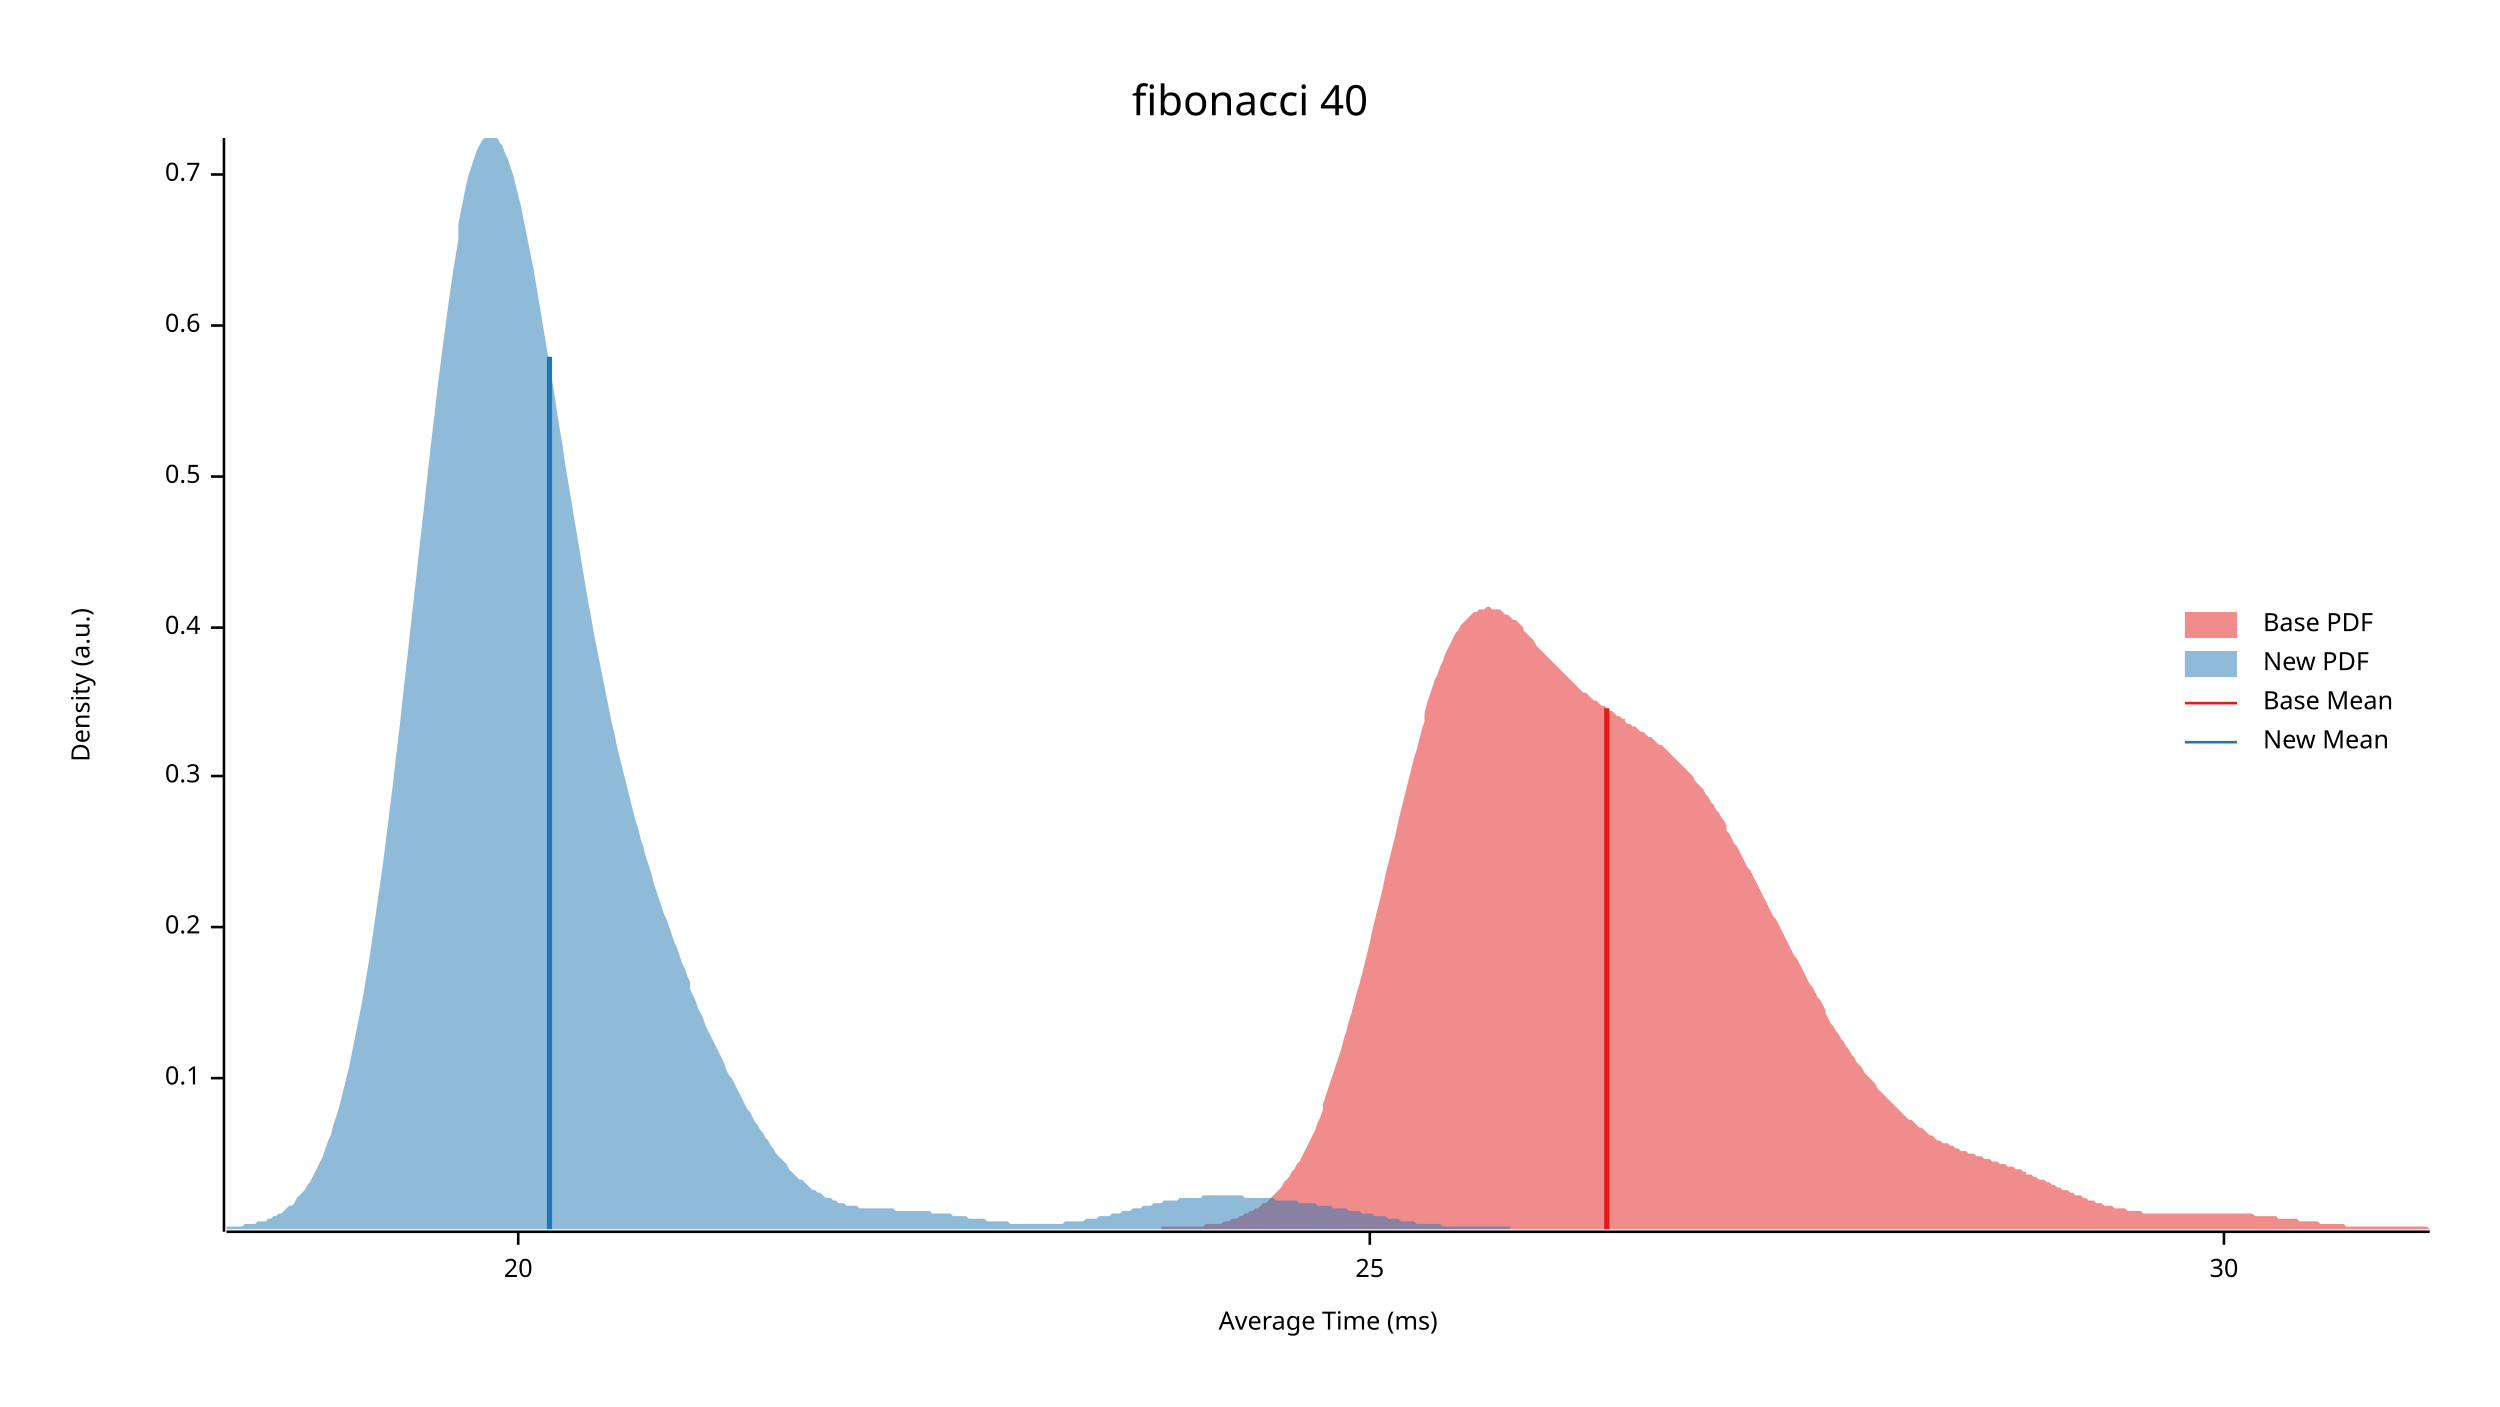
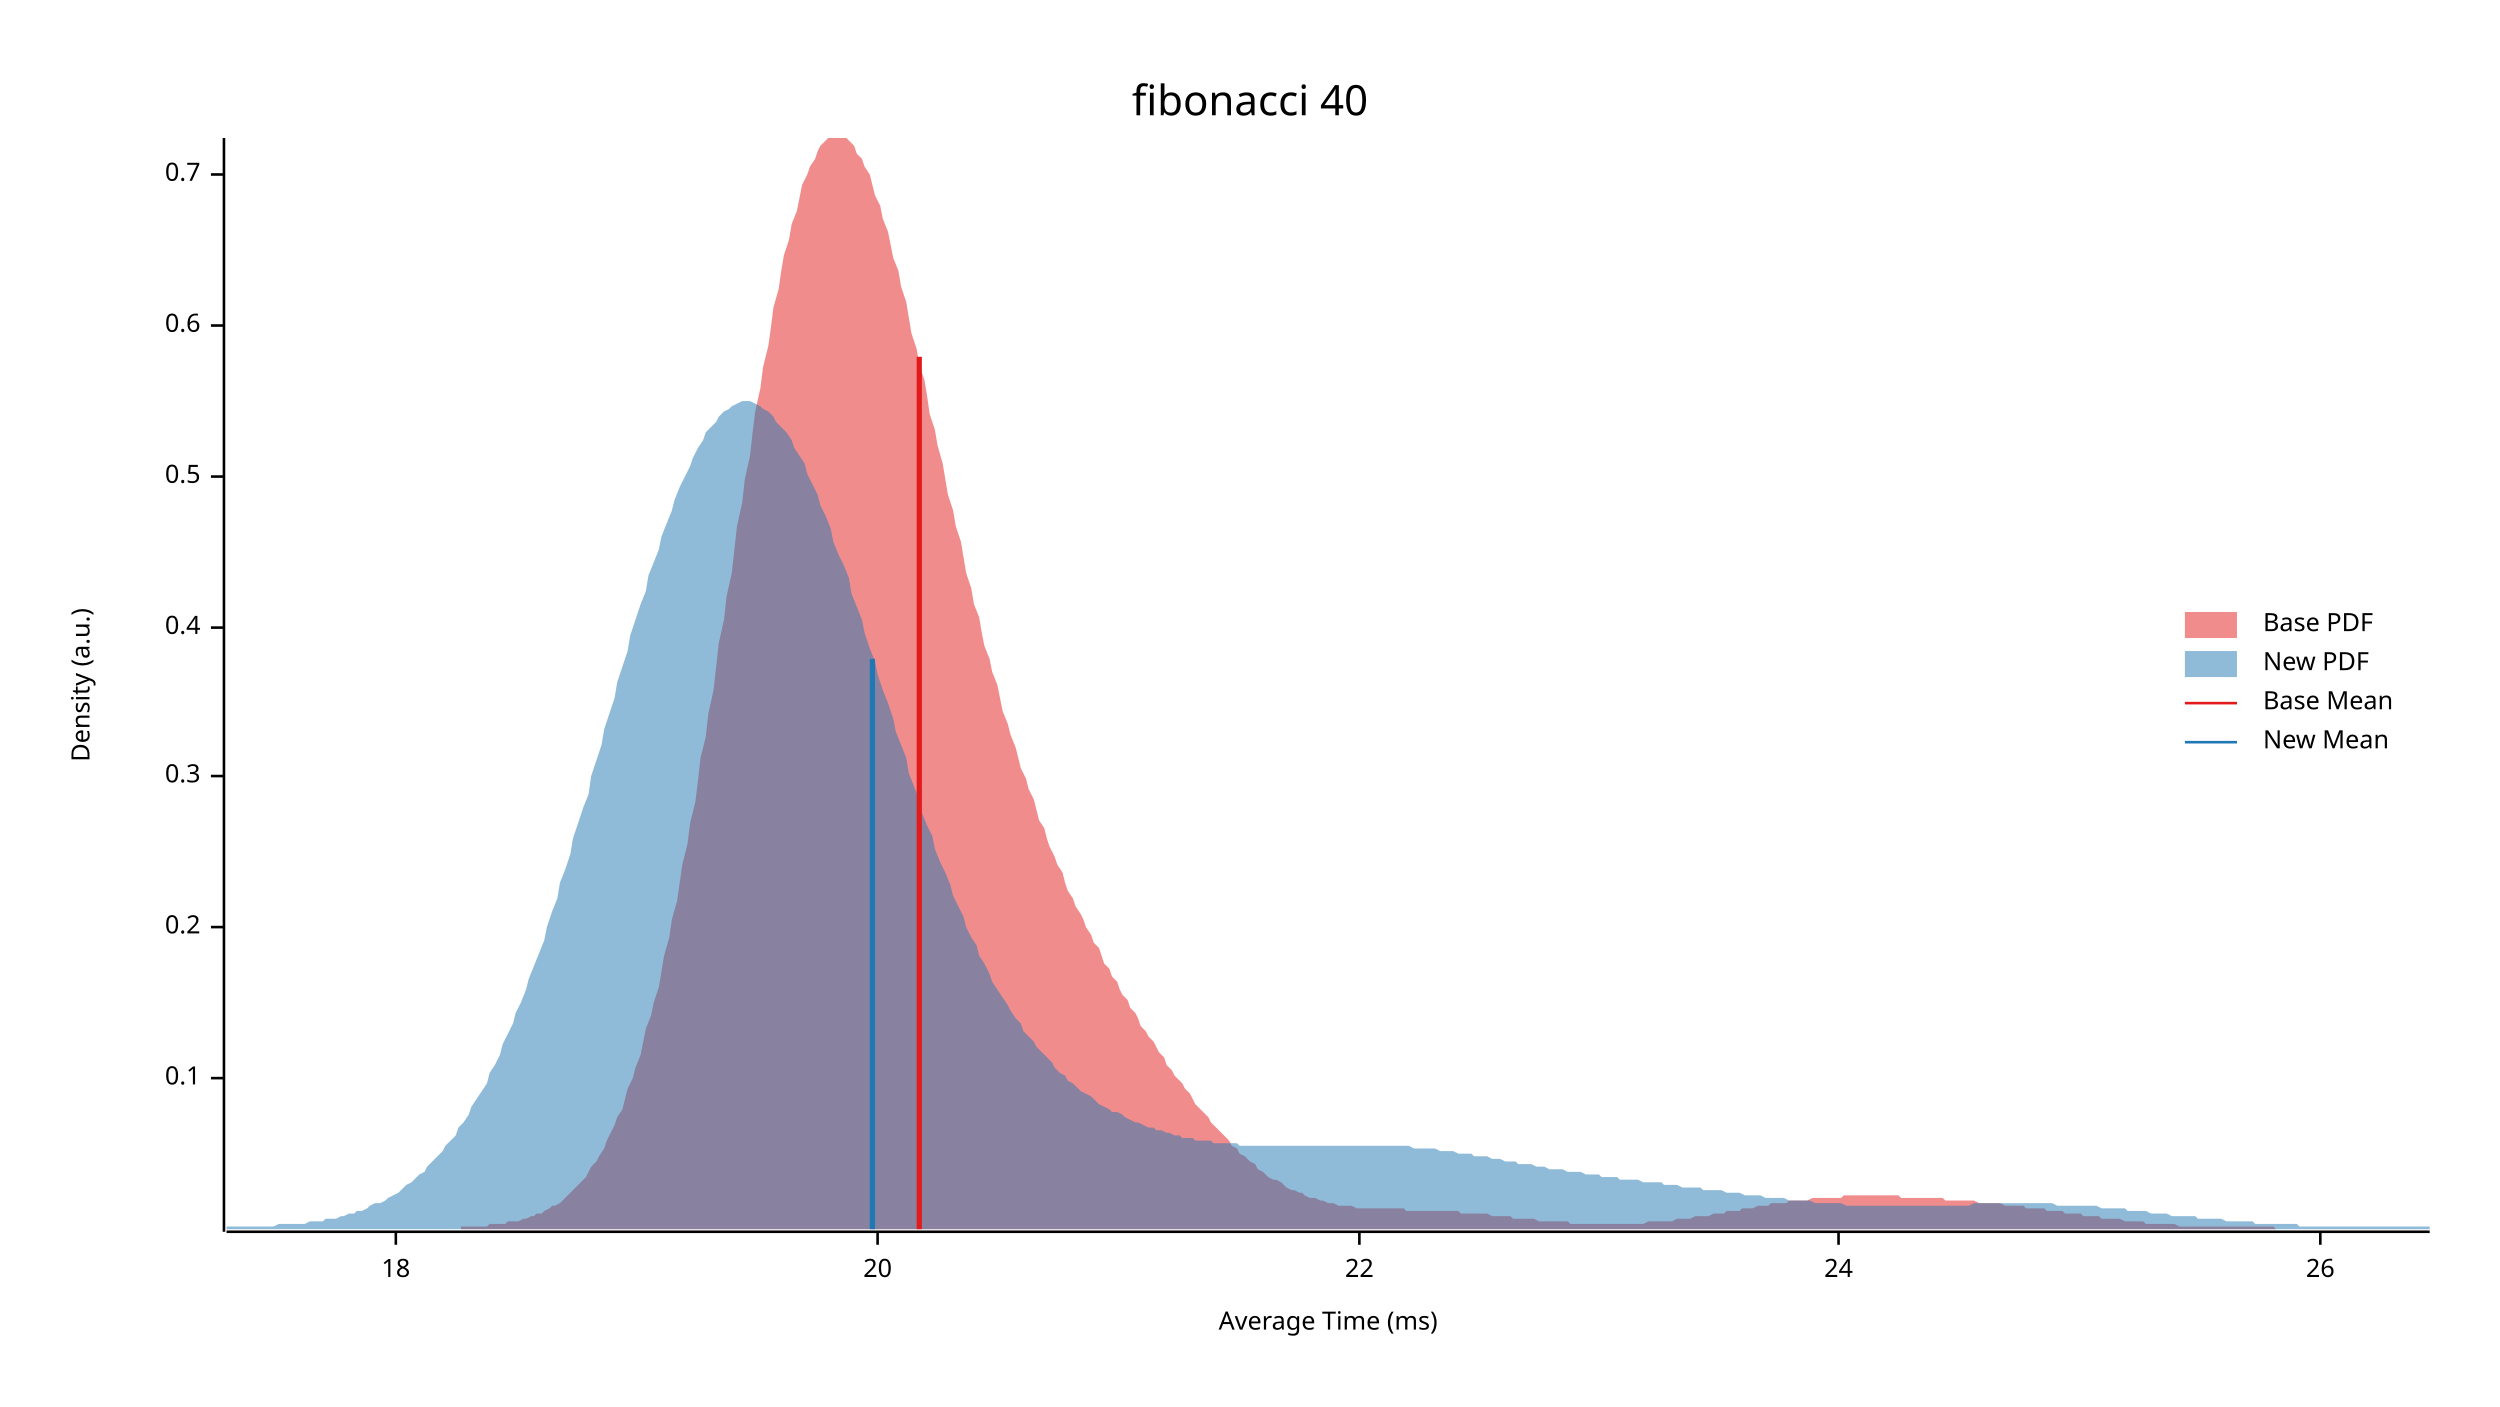
<svg xmlns="http://www.w3.org/2000/svg" width="960" height="540">
  <text x="480" y="32" dy="0.76em" text-anchor="middle" font-family="sans-serif" font-size="16.129" opacity="1" fill="#000000">
fibonacci 40
</text>
  <text x="27" y="263" dy="0.76em" text-anchor="middle" font-family="sans-serif" font-size="9.677" opacity="1" fill="#000000" transform="rotate(270, 27, 263)">
Density (a.u.)
</text>
  <text x="510" y="513" dy="-0.5ex" text-anchor="middle" font-family="sans-serif" font-size="9.677" opacity="1" fill="#000000">
Average Time (ms)
</text>
  <polyline fill="none" opacity="1" stroke="#000000" stroke-width="1" points="86,53 86,473 " />
  <text x="77" y="414" dy="0.5ex" text-anchor="end" font-family="sans-serif" font-size="9.677" opacity="1" fill="#000000">
0.1
</text>
  <polyline fill="none" opacity="1" stroke="#000000" stroke-width="1" points="81,414 86,414 " />
  <text x="77" y="356" dy="0.5ex" text-anchor="end" font-family="sans-serif" font-size="9.677" opacity="1" fill="#000000">
0.2
</text>
  <polyline fill="none" opacity="1" stroke="#000000" stroke-width="1" points="81,356 86,356 " />
  <text x="77" y="298" dy="0.5ex" text-anchor="end" font-family="sans-serif" font-size="9.677" opacity="1" fill="#000000">
0.3
</text>
  <polyline fill="none" opacity="1" stroke="#000000" stroke-width="1" points="81,298 86,298 " />
  <text x="77" y="241" dy="0.5ex" text-anchor="end" font-family="sans-serif" font-size="9.677" opacity="1" fill="#000000">
0.4
</text>
  <polyline fill="none" opacity="1" stroke="#000000" stroke-width="1" points="81,241 86,241 " />
  <text x="77" y="183" dy="0.5ex" text-anchor="end" font-family="sans-serif" font-size="9.677" opacity="1" fill="#000000">
0.5
</text>
  <polyline fill="none" opacity="1" stroke="#000000" stroke-width="1" points="81,183 86,183 " />
  <text x="77" y="125" dy="0.5ex" text-anchor="end" font-family="sans-serif" font-size="9.677" opacity="1" fill="#000000">
0.6
</text>
  <polyline fill="none" opacity="1" stroke="#000000" stroke-width="1" points="81,125 86,125 " />
  <text x="77" y="67" dy="0.5ex" text-anchor="end" font-family="sans-serif" font-size="9.677" opacity="1" fill="#000000">
0.7
</text>
  <polyline fill="none" opacity="1" stroke="#000000" stroke-width="1" points="81,67 86,67 " />
  <polyline fill="none" opacity="1" stroke="#000000" stroke-width="1" points="87,473 933,473 " />
-   <text x="199" y="483" dy="0.76em" text-anchor="middle" font-family="sans-serif" font-size="9.677" opacity="1" fill="#000000">
+   <text x="152" y="483" dy="0.76em" text-anchor="middle" font-family="sans-serif" font-size="9.677" opacity="1" fill="#000000">
+ 18
+ </text>
+   <polyline fill="none" opacity="1" stroke="#000000" stroke-width="1" points="152,473 152,478 " />
+   <text x="337" y="483" dy="0.76em" text-anchor="middle" font-family="sans-serif" font-size="9.677" opacity="1" fill="#000000">
20
</text>
-   <polyline fill="none" opacity="1" stroke="#000000" stroke-width="1" points="199,473 199,478 " />
-   <text x="526" y="483" dy="0.76em" text-anchor="middle" font-family="sans-serif" font-size="9.677" opacity="1" fill="#000000">
- 25
+   <polyline fill="none" opacity="1" stroke="#000000" stroke-width="1" points="337,473 337,478 " />
+   <text x="522" y="483" dy="0.76em" text-anchor="middle" font-family="sans-serif" font-size="9.677" opacity="1" fill="#000000">
+ 22
</text>
-   <polyline fill="none" opacity="1" stroke="#000000" stroke-width="1" points="526,473 526,478 " />
-   <text x="854" y="483" dy="0.76em" text-anchor="middle" font-family="sans-serif" font-size="9.677" opacity="1" fill="#000000">
- 30
+   <polyline fill="none" opacity="1" stroke="#000000" stroke-width="1" points="522,473 522,478 " />
+   <text x="706" y="483" dy="0.76em" text-anchor="middle" font-family="sans-serif" font-size="9.677" opacity="1" fill="#000000">
+ 24
</text>
-   <polyline fill="none" opacity="1" stroke="#000000" stroke-width="1" points="854,473 854,478 " />
-   <polygon opacity="0.5" fill="#E31A1C" points="446,471 447,471 448,471 449,471 450,471 451,471 452,471 453,471 454,471 455,471 456,471 457,471 458,471 459,471 460,471 461,471 462,471 463,470 464,470 465,470 466,470 467,470 468,470 469,470 470,469 470,469 471,469 472,469 473,468 474,468 475,468 476,467 477,467 478,466 479,466 480,465 481,465 482,464 483,464 484,463 485,462 486,462 487,461 488,460 489,459 490,458 491,457 492,456 493,454 494,453 495,452 496,450 497,449 498,447 499,446 500,444 501,442 502,440 503,438 504,436 505,434 506,431 507,429 508,426 508,424 509,421 510,418 511,415 512,412 513,409 514,406 515,403 516,399 517,396 518,392 519,389 520,385 521,381 522,378 523,374 524,370 525,366 526,362 527,357 528,353 529,349 530,345 531,341 532,336 533,332 534,328 535,324 536,320 537,315 538,311 539,307 540,303 541,299 542,295 543,291 544,288 545,284 546,280 547,277 547,274 548,270 549,267 550,264 551,261 552,259 553,256 554,254 555,251 556,249 557,247 558,245 559,243 560,242 561,240 562,239 563,238 564,237 565,236 566,235 567,235 568,234 569,234 570,234 571,233 572,233 573,234 574,234 575,234 576,234 577,235 578,236 579,236 580,237 581,238 582,238 583,239 584,240 585,241 585,242 586,243 587,244 588,245 589,246 590,248 591,249 592,250 593,251 594,252 595,253 596,254 597,255 598,256 599,257 600,258 601,259 602,260 603,261 604,262 605,263 606,264 607,265 608,266 609,266 610,267 611,268 612,269 613,269 614,270 615,271 616,271 617,272 618,273 619,273 620,274 621,275 622,275 623,276 624,276 624,277 625,278 626,278 627,279 628,279 629,280 630,281 631,281 632,282 633,283 634,283 635,284 636,285 637,286 638,286 639,287 640,288 641,289 642,290 643,291 644,292 645,293 646,294 647,295 648,296 649,297 650,298 651,300 652,301 653,302 654,303 655,305 656,306 657,308 658,309 659,311 660,312 661,314 662,315 663,317 663,319 664,320 665,322 666,324 667,325 668,327 669,329 670,331 671,333 672,334 673,336 674,338 675,340 676,342 677,344 678,346 679,348 680,350 681,352 682,353 683,355 684,357 685,359 686,361 687,363 688,365 689,367 690,368 691,370 692,372 693,374 694,376 695,378 696,379 697,381 698,383 699,384 700,386 701,388 701,389 702,391 703,393 704,394 705,396 706,397 707,399 708,400 709,402 710,403 711,405 712,406 713,408 714,409 715,410 716,412 717,413 718,414 719,415 720,416 721,418 722,419 723,420 724,421 725,422 726,423 727,424 728,425 729,426 730,427 731,428 732,429 733,430 734,430 735,431 736,432 737,433 738,433 739,434 740,435 740,435 741,436 742,436 743,437 744,438 745,438 746,439 747,439 748,439 749,440 750,440 751,441 752,441 753,442 754,442 755,442 756,443 757,443 758,443 759,444 760,444 761,444 762,445 763,445 764,445 765,446 766,446 767,446 768,447 769,447 770,447 771,448 772,448 773,448 774,449 775,449 776,449 777,450 778,450 778,451 779,451 780,451 781,452 782,452 783,453 784,453 785,453 786,454 787,454 788,455 789,455 790,456 791,456 792,457 793,457 794,457 795,458 796,458 797,459 798,459 799,459 800,460 801,460 802,461 803,461 804,461 805,462 806,462 807,462 808,463 809,463 810,463 811,463 812,464 813,464 814,464 815,464 816,464 817,465 817,465 818,465 819,465 820,465 821,465 822,465 823,466 824,466 825,466 826,466 827,466 828,466 829,466 830,466 831,466 832,466 833,466 834,466 835,466 836,466 837,466 838,466 839,466 840,466 841,466 842,466 843,466 844,466 845,466 846,466 847,466 848,466 849,466 850,466 851,466 852,466 853,466 854,466 855,466 855,466 856,466 857,466 858,466 859,466 860,466 861,466 862,466 863,466 864,466 865,466 866,467 867,467 868,467 869,467 870,467 871,467 872,467 873,467 874,467 875,468 876,468 877,468 878,468 879,468 880,468 881,468 882,468 883,469 884,469 885,469 886,469 887,469 888,469 889,469 890,469 891,470 892,470 893,470 894,470 894,470 895,470 896,470 897,470 898,470 899,470 900,470 901,471 902,471 903,471 904,471 905,471 906,471 907,471 908,471 909,471 910,471 911,471 912,471 913,471 914,471 915,471 916,471 917,471 918,471 919,471 920,471 921,471 922,471 923,471 924,471 925,471 926,471 927,471 928,471 929,471 930,471 931,471 932,471 933,472 933,472 446,472 " />
-   <polygon opacity="0.5" fill="#1F78B4" points="87,471 87,471 88,471 89,471 90,471 91,471 92,471 93,471 94,470 95,470 96,470 97,470 98,470 99,469 100,469 101,469 102,469 103,468 104,468 105,467 106,467 107,466 108,466 109,465 110,464 111,463 112,463 113,462 114,460 115,459 116,458 117,457 118,455 119,454 120,452 121,450 122,448 123,446 124,444 125,441 126,438 127,436 128,432 129,429 130,426 131,422 132,418 133,414 134,410 135,405 136,400 137,395 138,390 139,385 140,379 141,373 142,367 143,360 144,353 145,346 146,339 147,332 148,324 149,316 150,308 151,300 152,291 153,283 154,274 155,265 156,256 157,247 158,238 159,229 160,220 161,211 162,202 163,193 164,184 165,175 166,166 167,158 168,149 169,141 170,133 171,126 172,118 173,111 174,104 175,98 176,92 176,86 177,81 178,76 179,71 180,67 181,64 182,61 183,58 184,56 185,54 186,53 187,53 188,53 189,53 190,53 191,53 192,55 193,56 194,59 195,61 196,64 197,67 198,71 199,75 200,79 201,84 202,89 203,94 204,99 205,104 206,110 207,116 208,122 209,128 210,134 211,140 212,146 213,152 214,159 215,165 216,171 217,178 218,184 219,190 220,196 221,202 222,208 223,214 224,220 225,226 226,232 227,237 228,243 229,248 230,253 231,258 232,263 233,268 234,273 235,278 236,282 237,287 238,291 239,295 240,299 241,303 242,307 243,311 244,315 245,318 246,322 247,325 248,329 249,332 250,335 251,339 252,342 253,345 254,348 255,351 256,353 257,356 258,359 259,362 260,364 261,367 262,370 263,372 264,375 265,377 265,380 266,382 267,384 268,387 269,389 270,391 271,394 272,396 273,398 274,400 275,402 276,404 277,406 278,408 279,411 280,413 281,414 282,416 283,418 284,420 285,422 286,424 287,426 288,427 289,429 290,431 291,432 292,434 293,435 294,437 295,438 296,440 297,441 298,443 299,444 300,445 301,446 302,447 303,449 304,450 305,451 306,452 307,453 308,453 309,454 310,455 311,456 312,457 313,457 314,458 315,458 316,459 317,460 318,460 319,460 320,461 321,461 322,462 323,462 324,462 325,463 326,463 327,463 328,463 329,463 330,464 331,464 332,464 333,464 334,464 335,464 336,464 337,464 338,464 339,464 340,464 341,464 342,464 343,464 344,465 345,465 346,465 347,465 348,465 349,465 350,465 351,465 352,465 353,465 354,465 354,465 355,465 356,465 357,465 358,466 359,466 360,466 361,466 362,466 363,466 364,466 365,466 366,467 367,467 368,467 369,467 370,467 371,467 372,468 373,468 374,468 375,468 376,468 377,468 378,468 379,469 380,469 381,469 382,469 383,469 384,469 385,469 386,469 387,469 388,470 389,470 390,470 391,470 392,470 393,470 394,470 395,470 396,470 397,470 398,470 399,470 400,470 401,470 402,470 403,470 404,470 405,470 406,470 407,470 408,470 409,469 410,469 411,469 412,469 413,469 414,469 415,469 416,469 417,468 418,468 419,468 420,468 421,468 422,467 423,467 424,467 425,467 426,467 427,466 428,466 429,466 430,466 431,465 432,465 433,465 434,465 435,464 436,464 437,464 438,464 439,463 440,463 441,463 442,463 443,462 443,462 444,462 445,462 446,462 447,461 448,461 449,461 450,461 451,461 452,461 453,460 454,460 455,460 456,460 457,460 458,460 459,460 460,460 461,460 462,459 463,459 464,459 465,459 466,459 467,459 468,459 469,459 470,459 471,459 472,459 473,459 474,459 475,459 476,459 477,459 478,460 479,460 480,460 481,460 482,460 483,460 484,460 485,460 486,460 487,460 488,460 489,460 490,461 491,461 492,461 493,461 494,461 495,461 496,461 497,461 498,461 499,462 500,462 501,462 502,462 503,462 504,462 505,462 506,463 507,463 508,463 509,463 510,463 511,463 512,464 513,464 514,464 515,464 516,464 517,464 518,465 519,465 520,465 521,465 522,465 523,466 524,466 525,466 526,466 527,466 528,467 529,467 530,467 531,467 532,467 533,468 533,468 534,468 535,468 536,468 537,468 538,469 539,469 540,469 541,469 542,469 543,469 544,470 545,470 546,470 547,470 548,470 549,470 550,470 551,470 552,470 553,470 554,471 555,471 556,471 557,471 558,471 559,471 560,471 561,471 562,471 563,471 564,471 565,471 566,471 567,471 568,471 569,471 570,471 571,471 572,471 573,471 574,471 575,471 576,471 577,471 578,471 579,471 580,471 580,472 87,472 " />
-   <polyline fill="none" opacity="1" stroke="#E31A1C" stroke-width="2" points="617,472 617,272 " />
-   <polyline fill="none" opacity="1" stroke="#1F78B4" stroke-width="2" points="211,472 211,137 " />
+   <polyline fill="none" opacity="1" stroke="#000000" stroke-width="1" points="706,473 706,478 " />
+   <text x="891" y="483" dy="0.76em" text-anchor="middle" font-family="sans-serif" font-size="9.677" opacity="1" fill="#000000">
+ 26
+ </text>
+   <polyline fill="none" opacity="1" stroke="#000000" stroke-width="1" points="891,473 891,478 " />
+   <polygon opacity="0.5" fill="#E31A1C" points="177,471 179,471 180,471 181,471 183,471 184,471 186,471 187,471 188,470 190,470 191,470 193,470 194,470 195,469 197,469 198,469 199,469 201,468 202,468 204,467 205,467 206,466 208,466 209,465 211,464 212,463 213,463 215,462 216,461 218,459 219,458 220,457 222,455 223,454 225,452 226,450 227,448 229,446 230,444 232,441 233,438 234,436 236,432 237,429 239,426 240,422 241,418 243,414 244,410 246,405 247,400 248,395 250,390 251,385 253,379 254,373 255,367 257,360 258,353 260,346 261,339 262,332 264,324 265,316 267,308 268,300 269,291 271,283 272,274 274,265 275,256 276,247 278,238 279,229 281,220 282,211 283,202 285,193 286,184 288,175 289,166 290,158 292,149 293,141 295,133 296,126 297,118 299,111 300,104 301,98 303,92 304,86 306,81 307,76 308,71 310,67 311,64 313,61 314,58 315,56 317,54 318,53 320,53 321,53 322,53 324,53 325,53 327,55 328,56 329,59 331,61 332,64 334,67 335,71 336,75 338,79 339,84 341,89 342,94 343,99 345,104 346,110 348,116 349,122 350,128 352,134 353,140 355,146 356,152 357,159 359,165 360,171 362,178 363,184 364,190 366,196 367,202 369,208 370,214 371,220 373,226 374,232 376,237 377,243 378,248 380,253 381,258 383,263 384,268 385,273 387,278 388,282 390,287 391,291 392,295 394,299 395,303 397,307 398,311 399,315 401,318 402,322 403,325 405,329 406,332 408,335 409,339 410,342 412,345 413,348 415,351 416,353 417,356 419,359 420,362 422,364 423,367 424,370 426,372 427,375 429,377 430,380 431,382 433,384 434,387 436,389 437,391 438,394 440,396 441,398 443,400 444,402 445,404 447,406 448,409 450,411 451,413 452,414 454,416 455,418 457,420 458,422 459,424 461,426 462,427 464,429 465,431 466,432 468,434 469,435 471,437 472,438 473,440 475,441 476,443 478,444 479,445 480,446 482,447 483,449 485,450 486,451 487,452 489,453 490,453 492,454 493,455 494,456 496,457 497,457 499,458 500,458 501,459 503,460 504,460 505,460 507,461 508,461 510,462 511,462 512,462 514,463 515,463 517,463 518,463 519,463 521,464 522,464 524,464 525,464 526,464 528,464 529,464 531,464 532,464 533,464 535,464 536,464 538,464 539,464 540,465 542,465 543,465 545,465 546,465 547,465 549,465 550,465 552,465 553,465 554,465 556,465 557,465 559,465 560,465 561,466 563,466 564,466 566,466 567,466 568,466 570,466 571,466 573,467 574,467 575,467 577,467 578,467 580,467 581,468 582,468 584,468 585,468 587,468 588,468 589,468 591,469 592,469 594,469 595,469 596,469 598,469 599,469 601,469 602,469 603,470 605,470 606,470 607,470 609,470 610,470 612,470 613,470 614,470 616,470 617,470 619,470 620,470 621,470 623,470 624,470 626,470 627,470 628,470 630,470 631,470 633,469 634,469 635,469 637,469 638,469 640,469 641,469 642,469 644,468 645,468 647,468 648,468 649,468 651,467 652,467 654,467 655,467 656,467 658,466 659,466 661,466 662,466 663,465 665,465 666,465 668,465 669,464 670,464 672,464 673,464 675,463 676,463 677,463 679,463 680,462 682,462 683,462 684,462 686,462 687,461 689,461 690,461 691,461 693,461 694,461 696,460 697,460 698,460 700,460 701,460 703,460 704,460 705,460 707,460 708,459 709,459 711,459 712,459 714,459 715,459 716,459 718,459 719,459 721,459 722,459 723,459 725,459 726,459 728,459 729,459 730,460 732,460 733,460 735,460 736,460 737,460 739,460 740,460 742,460 743,460 744,460 746,460 747,461 749,461 750,461 751,461 753,461 754,461 756,461 757,461 758,461 760,462 761,462 763,462 764,462 765,462 767,462 768,462 770,463 771,463 772,463 774,463 775,463 777,463 778,464 779,464 781,464 782,464 784,464 785,464 786,465 788,465 789,465 791,465 792,465 793,466 795,466 796,466 798,466 799,466 800,467 802,467 803,467 805,467 806,467 807,468 809,468 810,468 811,468 813,468 814,468 816,469 817,469 818,469 820,469 821,469 823,469 824,470 825,470 827,470 828,470 830,470 831,470 832,470 834,470 835,470 837,471 838,471 839,471 841,471 842,471 844,471 845,471 846,471 848,471 849,471 851,471 852,471 853,471 855,471 856,471 858,471 859,471 860,471 862,471 863,471 865,471 866,471 867,471 869,471 870,471 872,471 873,471 874,472 874,472 177,472 " />
+   <polygon opacity="0.5" fill="#1F78B4" points="87,471 88,471 90,471 92,471 93,471 95,471 97,471 98,471 100,471 102,471 103,471 105,471 107,470 109,470 110,470 112,470 114,470 115,470 117,470 119,469 120,469 122,469 124,469 125,468 127,468 129,468 131,467 132,467 134,466 136,466 137,465 139,465 141,464 142,463 144,462 146,462 148,461 149,460 151,459 153,458 154,457 156,455 158,454 159,453 161,451 163,450 164,448 166,446 168,444 170,442 171,440 173,438 175,436 176,433 178,431 180,428 181,425 183,422 185,419 187,416 188,412 190,409 192,405 193,401 195,397 197,393 198,389 200,385 202,380 203,376 205,371 207,366 209,361 210,356 212,350 214,345 215,339 217,334 219,328 220,322 222,316 224,310 226,305 227,298 229,292 231,286 232,280 234,274 236,268 237,262 239,256 241,250 242,244 244,238 246,232 248,227 249,221 251,216 253,211 254,206 256,201 258,196 259,192 261,187 263,183 265,179 266,176 268,172 270,169 271,166 273,164 275,162 276,160 278,158 280,157 281,156 283,155 285,154 287,154 288,154 290,155 292,156 293,157 295,158 297,160 298,162 300,164 302,166 304,169 305,172 307,175 309,178 310,182 312,186 314,190 315,194 317,198 319,203 320,208 322,213 324,217 326,222 327,228 329,233 331,238 332,243 334,249 336,254 337,259 339,265 341,270 343,276 344,281 346,286 348,291 349,297 351,302 353,307 354,312 356,317 358,321 359,326 361,331 363,335 365,340 366,344 368,348 370,352 371,356 373,360 375,363 376,367 378,370 380,374 381,377 383,380 385,383 387,386 388,388 390,391 392,393 393,396 395,398 397,400 398,402 400,404 402,406 404,408 405,410 407,412 409,413 410,415 412,416 414,418 415,419 417,420 419,421 420,422 422,424 424,425 426,426 427,427 429,427 431,428 432,429 434,430 436,431 437,431 439,432 441,433 443,433 444,434 446,434 448,435 449,435 451,436 453,436 454,437 456,437 458,437 459,438 461,438 463,438 465,438 466,439 468,439 470,439 471,439 473,439 475,439 476,440 478,440 480,440 482,440 483,440 485,440 487,440 488,440 490,440 492,440 493,440 495,440 497,440 498,440 500,440 502,440 504,440 505,440 507,440 509,440 510,440 512,440 514,440 515,440 517,440 519,440 521,440 522,440 524,440 526,440 527,440 529,440 531,440 532,440 534,440 536,440 537,440 539,440 541,440 543,441 544,441 546,441 548,441 549,441 551,441 553,442 554,442 556,442 558,442 560,443 561,443 563,443 565,443 566,444 568,444 570,444 571,444 573,445 575,445 576,445 578,446 580,446 582,446 583,447 585,447 587,447 588,447 590,448 592,448 593,448 595,449 597,449 599,449 600,449 602,450 604,450 605,450 607,450 609,451 610,451 612,451 614,451 615,452 617,452 619,452 621,452 622,453 624,453 626,453 627,453 629,453 631,454 632,454 634,454 636,454 638,454 639,455 641,455 643,455 644,455 646,456 648,456 649,456 651,456 653,456 654,457 656,457 658,457 660,457 661,457 663,458 665,458 666,458 668,458 670,459 671,459 673,459 675,459 676,459 678,460 680,460 682,460 683,460 685,460 687,461 688,461 690,461 692,461 693,461 695,461 697,462 699,462 700,462 702,462 704,462 705,462 707,462 709,463 710,463 712,463 714,463 715,463 717,463 719,463 721,463 722,463 724,463 726,463 727,463 729,463 731,463 732,463 734,463 736,463 738,463 739,463 741,463 743,463 744,463 746,463 748,463 749,463 751,463 753,463 754,463 756,463 758,462 760,462 761,462 763,462 765,462 766,462 768,462 770,462 771,462 773,462 775,462 777,462 778,462 780,462 782,462 783,462 785,462 787,462 788,462 790,463 792,463 793,463 795,463 797,463 799,463 800,463 802,463 804,463 805,463 807,464 809,464 810,464 812,464 814,464 816,464 817,465 819,465 821,465 822,465 824,465 826,466 827,466 829,466 831,466 832,466 834,467 836,467 838,467 839,467 841,467 843,467 844,468 846,468 848,468 849,468 851,468 853,468 855,469 856,469 858,469 860,469 861,469 863,469 865,469 866,470 868,470 870,470 871,470 873,470 875,470 877,470 878,470 880,470 882,470 883,471 885,471 887,471 888,471 890,471 892,471 894,471 895,471 897,471 899,471 900,471 902,471 904,471 905,471 907,471 909,471 910,471 912,471 914,471 916,471 917,471 919,471 921,471 922,471 924,471 926,471 927,471 929,471 931,471 933,471 933,472 87,472 " />
+   <polyline fill="none" opacity="1" stroke="#E31A1C" stroke-width="2" points="353,472 353,137 " />
+   <polyline fill="none" opacity="1" stroke="#1F78B4" stroke-width="2" points="335,472 335,253 " />
  <text x="869" y="235" dy="0.76em" text-anchor="start" font-family="sans-serif" font-size="9.677" opacity="1" fill="#000000">
Base PDF
</text>
  <text x="869" y="250" dy="0.76em" text-anchor="start" font-family="sans-serif" font-size="9.677" opacity="1" fill="#000000">
New PDF
</text>
  <text x="869" y="265" dy="0.76em" text-anchor="start" font-family="sans-serif" font-size="9.677" opacity="1" fill="#000000">
Base Mean
</text>
  <text x="869" y="280" dy="0.76em" text-anchor="start" font-family="sans-serif" font-size="9.677" opacity="1" fill="#000000">
New Mean
</text>
  <rect x="839" y="235" width="20" height="10" opacity="0.5" fill="#E31A1C" stroke="none" />
  <rect x="839" y="250" width="20" height="10" opacity="0.5" fill="#1F78B4" stroke="none" />
  <polyline fill="none" opacity="1" stroke="#E31A1C" stroke-width="1" points="839,270 859,270 " />
  <polyline fill="none" opacity="1" stroke="#1F78B4" stroke-width="1" points="839,285 859,285 " />
</svg>
